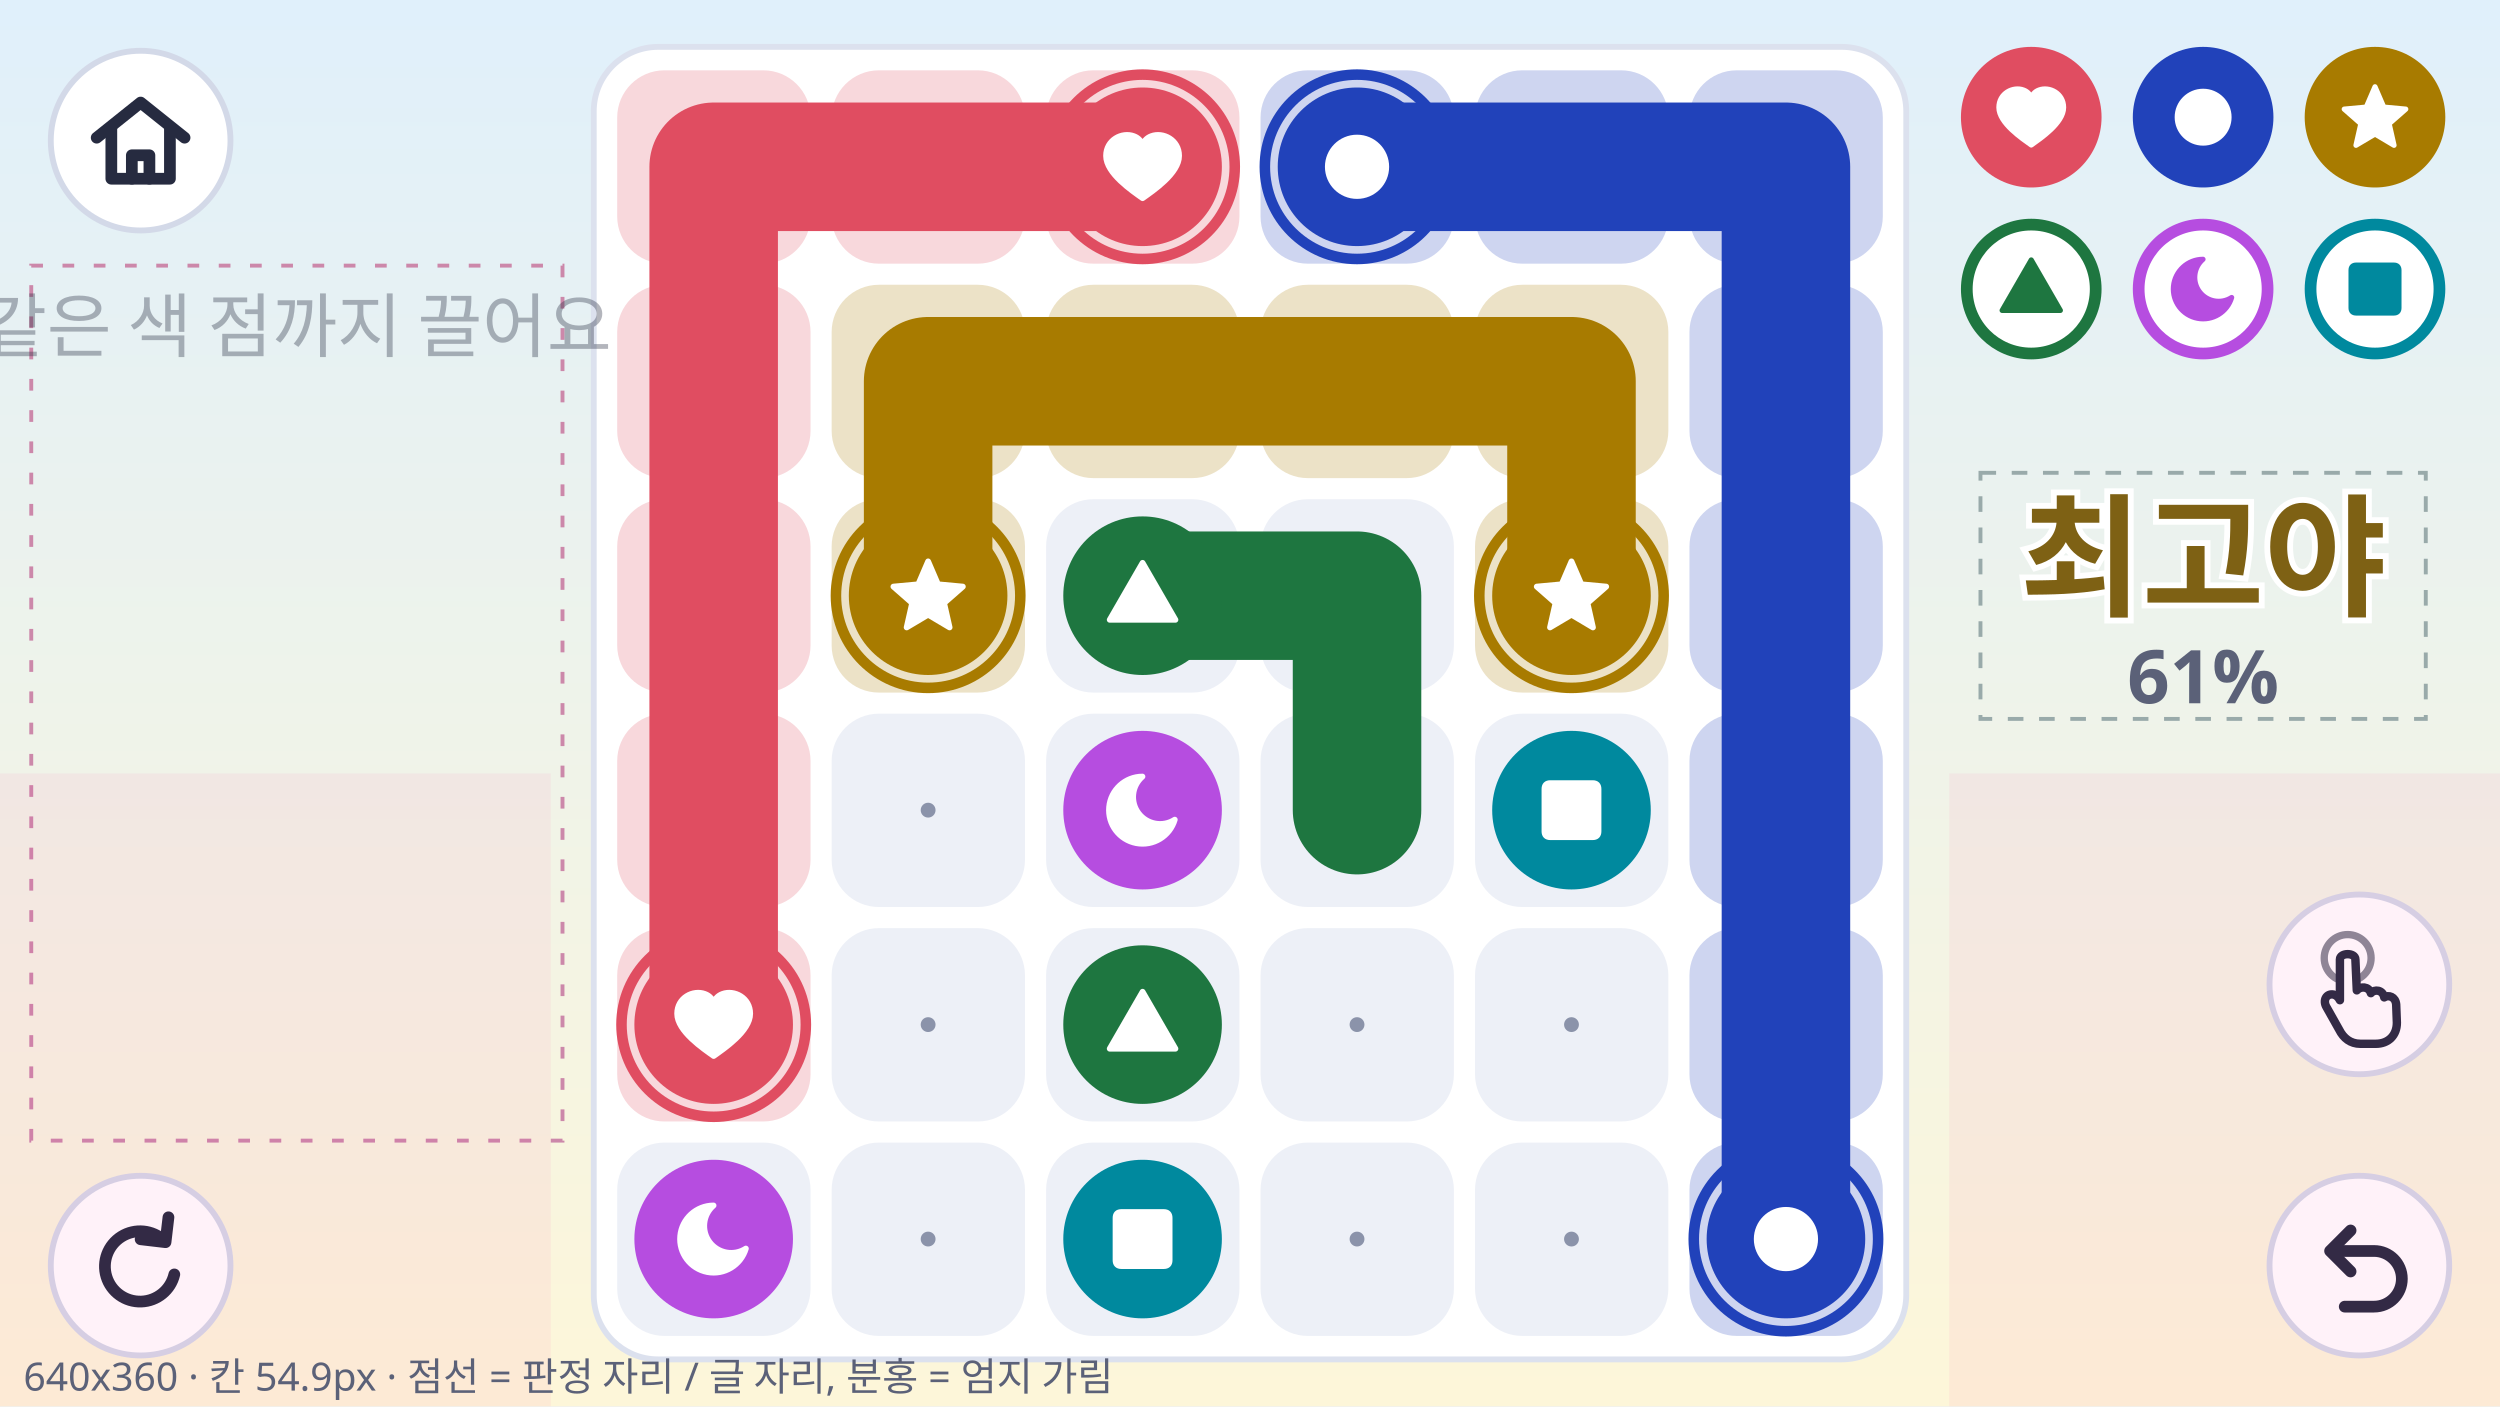
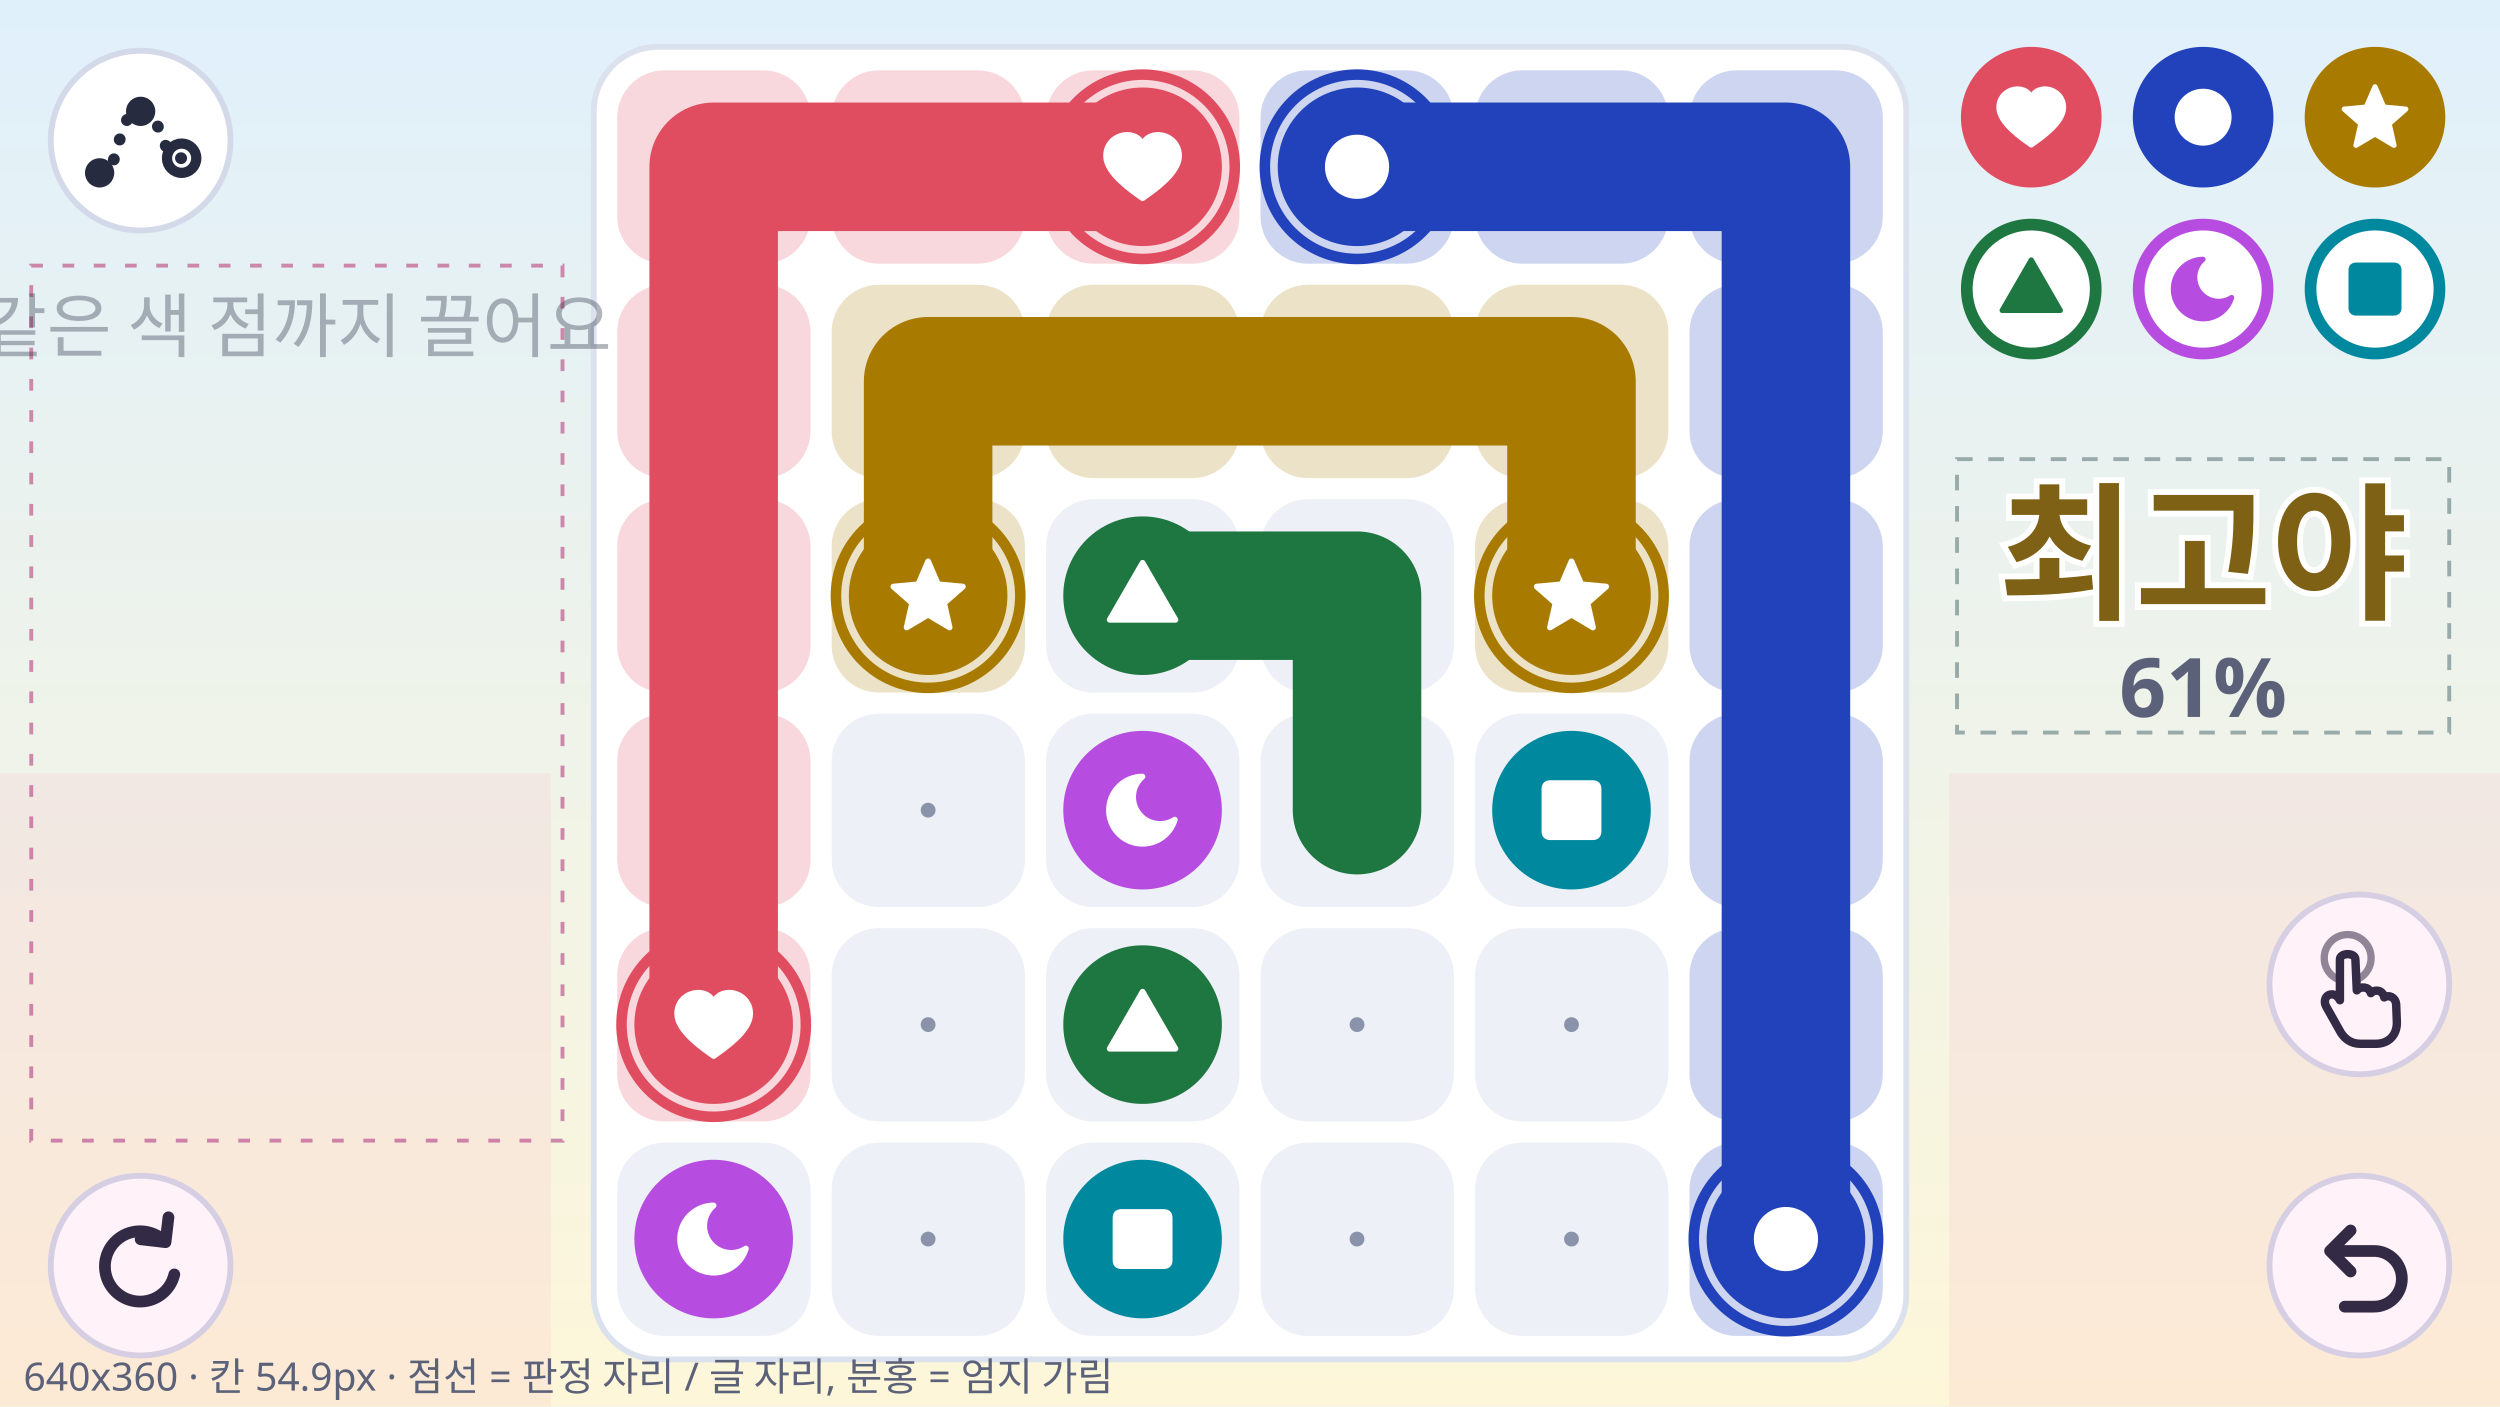
<svg xmlns="http://www.w3.org/2000/svg" width="640" height="360" viewBox="0 0 640 360" font-family="system-ui, sans-serif">
  <defs>
    <linearGradient id="bg" x1="0" y1="0" x2="0" y2="1">
      <stop offset="0" stop-color="#E0F0FB" />
      <stop offset="1" stop-color="#FDF6D9" />
    </linearGradient>
  </defs>
  <rect width="640" height="360" fill="url(#bg)" />
  <rect x="152" y="12" width="336" height="336" rx="16.5" fill="#FFFFFF" stroke="#DCE1EE" stroke-width="1.5" />
  <rect x="158.0" y="18.0" width="49.5" height="49.5" rx="12.1" fill="#F8D8DC" />
  <rect x="212.9" y="18.0" width="49.5" height="49.5" rx="12.1" fill="#F8D8DC" />
  <rect x="267.8" y="18.0" width="49.5" height="49.5" rx="12.1" fill="#F8D8DC" />
  <rect x="322.7" y="18.0" width="49.5" height="49.5" rx="12.1" fill="#CED5F0" />
  <rect x="377.6" y="18.0" width="49.5" height="49.5" rx="12.1" fill="#CED5F0" />
  <rect x="432.5" y="18.0" width="49.5" height="49.5" rx="12.1" fill="#CED5F0" />
  <rect x="158.0" y="72.9" width="49.5" height="49.5" rx="12.1" fill="#F8D8DC" />
  <rect x="212.9" y="72.9" width="49.5" height="49.5" rx="12.1" fill="#ECE2C7" />
  <rect x="267.8" y="72.9" width="49.5" height="49.5" rx="12.1" fill="#ECE2C7" />
  <rect x="322.7" y="72.9" width="49.5" height="49.5" rx="12.1" fill="#ECE2C7" />
  <rect x="377.6" y="72.9" width="49.5" height="49.5" rx="12.1" fill="#ECE2C7" />
  <rect x="432.5" y="72.9" width="49.5" height="49.5" rx="12.1" fill="#CED5F0" />
  <rect x="158.0" y="127.8" width="49.5" height="49.5" rx="12.1" fill="#F8D8DC" />
  <rect x="212.9" y="127.8" width="49.5" height="49.5" rx="12.1" fill="#ECE2C7" />
  <rect x="267.8" y="127.8" width="49.5" height="49.5" rx="12.1" fill="#EDF0F7" />
  <circle cx="292.5" cy="152.5" r="1.9" fill="#8B93AA" />
  <rect x="322.7" y="127.8" width="49.5" height="49.5" rx="12.1" fill="#EDF0F7" />
  <circle cx="347.4" cy="152.5" r="1.9" fill="#8B93AA" />
  <rect x="377.6" y="127.8" width="49.5" height="49.5" rx="12.1" fill="#ECE2C7" />
  <rect x="432.5" y="127.8" width="49.5" height="49.5" rx="12.1" fill="#CED5F0" />
  <rect x="158.0" y="182.7" width="49.5" height="49.5" rx="12.1" fill="#F8D8DC" />
  <rect x="212.9" y="182.7" width="49.5" height="49.5" rx="12.1" fill="#EDF0F7" />
  <circle cx="237.6" cy="207.4" r="1.9" fill="#8B93AA" />
  <rect x="267.8" y="182.7" width="49.5" height="49.5" rx="12.1" fill="#EDF0F7" />
  <circle cx="292.5" cy="207.4" r="1.9" fill="#8B93AA" />
  <rect x="322.7" y="182.7" width="49.5" height="49.5" rx="12.1" fill="#EDF0F7" />
  <circle cx="347.4" cy="207.4" r="1.9" fill="#8B93AA" />
  <rect x="377.6" y="182.7" width="49.5" height="49.5" rx="12.1" fill="#EDF0F7" />
  <circle cx="402.3" cy="207.4" r="1.9" fill="#8B93AA" />
  <rect x="432.5" y="182.7" width="49.5" height="49.5" rx="12.1" fill="#CED5F0" />
  <rect x="158.0" y="237.6" width="49.5" height="49.5" rx="12.1" fill="#F8D8DC" />
  <rect x="212.9" y="237.6" width="49.5" height="49.5" rx="12.1" fill="#EDF0F7" />
  <circle cx="237.6" cy="262.3" r="1.9" fill="#8B93AA" />
  <rect x="267.8" y="237.6" width="49.5" height="49.5" rx="12.1" fill="#EDF0F7" />
  <circle cx="292.5" cy="262.3" r="1.9" fill="#8B93AA" />
  <rect x="322.7" y="237.6" width="49.5" height="49.5" rx="12.1" fill="#EDF0F7" />
  <circle cx="347.4" cy="262.3" r="1.9" fill="#8B93AA" />
  <rect x="377.6" y="237.6" width="49.5" height="49.5" rx="12.1" fill="#EDF0F7" />
  <circle cx="402.3" cy="262.3" r="1.9" fill="#8B93AA" />
  <rect x="432.5" y="237.6" width="49.5" height="49.5" rx="12.1" fill="#CED5F0" />
  <rect x="158.0" y="292.5" width="49.5" height="49.5" rx="12.1" fill="#EDF0F7" />
  <circle cx="182.7" cy="317.2" r="1.9" fill="#8B93AA" />
  <rect x="212.9" y="292.5" width="49.5" height="49.5" rx="12.1" fill="#EDF0F7" />
  <circle cx="237.6" cy="317.2" r="1.9" fill="#8B93AA" />
  <rect x="267.8" y="292.5" width="49.5" height="49.5" rx="12.1" fill="#EDF0F7" />
  <circle cx="292.5" cy="317.2" r="1.9" fill="#8B93AA" />
  <rect x="322.7" y="292.5" width="49.5" height="49.5" rx="12.1" fill="#EDF0F7" />
  <circle cx="347.4" cy="317.2" r="1.9" fill="#8B93AA" />
  <rect x="377.6" y="292.5" width="49.5" height="49.5" rx="12.1" fill="#EDF0F7" />
  <circle cx="402.3" cy="317.2" r="1.9" fill="#8B93AA" />
  <rect x="432.5" y="292.5" width="49.5" height="49.5" rx="12.1" fill="#CED5F0" />
  <polyline points="292.5,42.7 237.6,42.7 182.7,42.7 182.7,97.6 182.7,152.5 182.7,207.4 182.7,262.3" fill="none" stroke="#E04D61" stroke-width="32.9" stroke-linecap="round" stroke-linejoin="round" />
  <polyline points="347.4,42.7 402.3,42.7 457.2,42.7 457.2,97.6 457.2,152.5 457.2,207.4 457.2,262.3 457.2,317.2" fill="none" stroke="#2142BA" stroke-width="32.9" stroke-linecap="round" stroke-linejoin="round" />
  <polyline points="237.6,152.5 237.6,97.6 292.5,97.6 347.4,97.6 402.3,97.6 402.3,152.5" fill="none" stroke="#A87B00" stroke-width="32.9" stroke-linecap="round" stroke-linejoin="round" />
  <polyline points="292.5,152.5 347.4,152.5 347.4,207.4" fill="none" stroke="#1E7640" stroke-width="32.9" stroke-linecap="round" stroke-linejoin="round" />
  <circle cx="292.5" cy="42.7" r="23.6" fill="none" stroke="#E04D61" stroke-width="2.7" />
  <circle cx="292.5" cy="42.7" r="20.3" fill="#E04D61" />
  <path d="M0 0.86 C-0.28 0.66 -1 0.18 -1 -0.30 C-1 -0.74 -0.56 -0.96 -0.24 -0.84 C-0.10 -0.79 -0.02 -0.68 0 -0.58 C0.02 -0.68 0.10 -0.79 0.24 -0.84 C0.56 -0.96 1 -0.74 1 -0.30 C1 0.18 0.28 0.66 0 0.86 Z" transform="translate(292.5 42.7) scale(9.34)" fill="#FFFFFF" stroke="#FFFFFF" stroke-width="0.16" stroke-linejoin="round" />
  <circle cx="182.7" cy="262.3" r="23.6" fill="none" stroke="#E04D61" stroke-width="2.7" />
  <circle cx="182.7" cy="262.3" r="20.3" fill="#E04D61" />
  <path d="M0 0.86 C-0.28 0.66 -1 0.18 -1 -0.30 C-1 -0.74 -0.56 -0.96 -0.24 -0.84 C-0.10 -0.79 -0.02 -0.68 0 -0.58 C0.02 -0.68 0.10 -0.79 0.24 -0.84 C0.56 -0.96 1 -0.74 1 -0.30 C1 0.18 0.28 0.66 0 0.86 Z" transform="translate(182.7 262.3) scale(9.34)" fill="#FFFFFF" stroke="#FFFFFF" stroke-width="0.16" stroke-linejoin="round" />
  <circle cx="347.4" cy="42.7" r="23.6" fill="none" stroke="#2142BA" stroke-width="2.7" />
  <circle cx="347.4" cy="42.7" r="20.3" fill="#2142BA" />
  <path d="M0 -0.80 A0.80 0.80 0 1 1 0 0.80 A0.80 0.80 0 1 1 0 -0.80 Z" transform="translate(347.4 42.7) scale(9.34)" fill="#FFFFFF" stroke="#FFFFFF" stroke-width="0.16" stroke-linejoin="round" />
  <circle cx="457.2" cy="317.2" r="23.6" fill="none" stroke="#2142BA" stroke-width="2.7" />
  <circle cx="457.2" cy="317.2" r="20.3" fill="#2142BA" />
  <path d="M0 -0.80 A0.80 0.80 0 1 1 0 0.80 A0.80 0.80 0 1 1 0 -0.80 Z" transform="translate(457.2 317.2) scale(9.34)" fill="#FFFFFF" stroke="#FFFFFF" stroke-width="0.16" stroke-linejoin="round" />
  <circle cx="237.6" cy="152.5" r="23.6" fill="none" stroke="#A87B00" stroke-width="2.7" />
  <circle cx="237.6" cy="152.5" r="20.3" fill="#A87B00" />
  <path d="M0 -0.94 L0.27 -0.312 L0.951 -0.249 L0.437 0.202 L0.588 0.869 L0 0.52 L-0.588 0.869 L-0.437 0.202 L-0.951 -0.249 L-0.27 -0.312 Z" transform="translate(237.6 152.5) scale(9.34)" fill="#FFFFFF" stroke="#FFFFFF" stroke-width="0.16" stroke-linejoin="round" />
  <circle cx="402.3" cy="152.5" r="23.6" fill="none" stroke="#A87B00" stroke-width="2.7" />
  <circle cx="402.3" cy="152.5" r="20.3" fill="#A87B00" />
  <path d="M0 -0.94 L0.27 -0.312 L0.951 -0.249 L0.437 0.202 L0.588 0.869 L0 0.52 L-0.588 0.869 L-0.437 0.202 L-0.951 -0.249 L-0.27 -0.312 Z" transform="translate(402.3 152.5) scale(9.34)" fill="#FFFFFF" stroke="#FFFFFF" stroke-width="0.16" stroke-linejoin="round" />
  <circle cx="292.5" cy="152.5" r="20.3" fill="#1E7640" />
  <path d="M0 -0.90 L0.90 0.66 L-0.90 0.66 Z" transform="translate(292.5 152.5) scale(9.34)" fill="#FFFFFF" stroke="#FFFFFF" stroke-width="0.16" stroke-linejoin="round" />
  <circle cx="292.5" cy="262.3" r="20.3" fill="#1E7640" />
  <path d="M0 -0.90 L0.90 0.66 L-0.90 0.66 Z" transform="translate(292.5 262.3) scale(9.34)" fill="#FFFFFF" stroke="#FFFFFF" stroke-width="0.16" stroke-linejoin="round" />
  <circle cx="292.5" cy="207.4" r="20.3" fill="#B64DE0" />
  <path d="M0.882 0.261 A0.92 0.92 0 1 1 -0.004 -0.92 A0.74 0.74 0 0 0 0.882 0.261 Z" transform="translate(292.5 207.4) scale(9.34)" fill="#FFFFFF" stroke="#FFFFFF" stroke-width="0.16" stroke-linejoin="round" />
  <circle cx="182.7" cy="317.2" r="20.3" fill="#B64DE0" />
  <path d="M0.882 0.261 A0.92 0.92 0 1 1 -0.004 -0.92 A0.74 0.74 0 0 0 0.882 0.261 Z" transform="translate(182.7 317.2) scale(9.34)" fill="#FFFFFF" stroke="#FFFFFF" stroke-width="0.16" stroke-linejoin="round" />
  <circle cx="402.3" cy="207.4" r="20.3" fill="#00899E" />
  <path d="M-0.58 -0.74 L0.58 -0.74 Q0.74 -0.74 0.74 -0.58 L0.74 0.58 Q0.74 0.74 0.58 0.74 L-0.58 0.74 Q-0.74 0.74 -0.74 0.58 L-0.74 -0.58 Q-0.74 -0.74 -0.58 -0.74 Z" transform="translate(402.3 207.4) scale(9.34)" fill="#FFFFFF" stroke="#FFFFFF" stroke-width="0.16" stroke-linejoin="round" />
  <circle cx="292.5" cy="317.2" r="20.3" fill="#00899E" />
  <path d="M-0.58 -0.74 L0.58 -0.74 Q0.74 -0.74 0.74 -0.58 L0.74 0.58 Q0.74 0.74 0.58 0.74 L-0.58 0.74 Q-0.74 0.74 -0.74 0.58 L-0.74 -0.58 Q-0.74 -0.74 -0.58 -0.74 Z" transform="translate(292.5 317.2) scale(9.34)" fill="#FFFFFF" stroke="#FFFFFF" stroke-width="0.16" stroke-linejoin="round" />
  <circle cx="36" cy="36" r="23" fill="#FFFFFF" stroke="#D3D9E8" stroke-width="1.5" />
  <g transform="translate(18 18) scale(0.750)">
-     <path d="M9 23 L24 11 L39 23" fill="none" stroke="#262B40" stroke-width="4" stroke-linecap="round" stroke-linejoin="round" />
-     <path d="M14 20 V37 H34 V20" fill="none" stroke="#262B40" stroke-width="4" stroke-linecap="round" stroke-linejoin="round" />
-     <path d="M21 37 V29 H27 V37" fill="none" stroke="#262B40" stroke-width="4" stroke-linecap="round" stroke-linejoin="round" />
+     <path d="M10 35 C18 35 15 14 24 14 C32 14 30 30 38 30" fill="none" stroke="#262B40" stroke-width="4" stroke-linecap="round" stroke-dasharray="0.1 7" />
+     <circle cx="10" cy="35" r="5" fill="#262B40" />
+     <circle cx="24" cy="14" r="5" fill="#262B40" />
+     <circle cx="38" cy="30" r="5" fill="none" stroke="#262B40" stroke-width="3.5" />
  </g>
  <circle cx="36" cy="324" r="23" fill="#FFFFFF" stroke="#D3D9E8" stroke-width="1.5" />
  <g transform="translate(18 306) scale(0.750)">
    <path d="M35.5 27 A12 12 0 1 1 32 15.5" fill="none" stroke="#262B40" stroke-width="4" stroke-linecap="round" stroke-linejoin="round" />
    <path d="M33.5 7.5 L32.5 16 L24 15" fill="none" stroke="#262B40" stroke-width="4" stroke-linecap="round" stroke-linejoin="round" />
  </g>
  <circle cx="604" cy="252" r="23" fill="#FFFFFF" stroke="#D3D9E8" stroke-width="1.5" />
  <g transform="translate(586 234) scale(0.750)">
    <circle cx="20" cy="15" r="8" fill="none" stroke="#262B40" stroke-width="2.5" opacity="0.55" />
    <path d="M-0.11 0.02 C-0.11 -0.08 0.11 -0.08 0.11 0.02 L0.13 0.46 C0.18 0.40 0.30 0.40 0.33 0.50 C0.38 0.44 0.50 0.45 0.52 0.56 C0.58 0.52 0.68 0.55 0.69 0.66 L0.70 0.92 C0.70 1.10 0.58 1.22 0.40 1.22 L0.18 1.22 C0.04 1.22 -0.06 1.14 -0.12 1.02 L-0.30 0.70 C-0.36 0.60 -0.30 0.50 -0.20 0.52 C-0.16 0.53 -0.13 0.56 -0.11 0.60 Z" transform="translate(20 15) scale(24)" fill="#FFFFFF" stroke="#262B40" stroke-width="0.12" stroke-linejoin="round" />
  </g>
  <circle cx="604" cy="324" r="23" fill="#FFFFFF" stroke="#D3D9E8" stroke-width="1.5" />
  <g transform="translate(586 306) scale(0.750)">
    <path d="M15 19 H29 A9.5 9.5 0 0 1 29 38 H19" fill="none" stroke="#262B40" stroke-width="4" stroke-linecap="round" stroke-linejoin="round" />
    <path d="M21 12 L14 19 L21 26" fill="none" stroke="#262B40" stroke-width="4" stroke-linecap="round" stroke-linejoin="round" />
  </g>
  <circle cx="520.0" cy="30.0" r="18.0" fill="#E04D61" />
  <path d="M0 0.86 C-0.28 0.66 -1 0.18 -1 -0.30 C-1 -0.74 -0.56 -0.96 -0.24 -0.84 C-0.10 -0.79 -0.02 -0.68 0 -0.58 C0.02 -0.68 0.10 -0.79 0.24 -0.84 C0.56 -0.96 1 -0.74 1 -0.30 C1 0.18 0.28 0.66 0 0.86 Z" transform="translate(520.0 30.0) scale(8.28)" fill="#FFFFFF" stroke="#FFFFFF" stroke-width="0.16" stroke-linejoin="round" />
  <circle cx="564.0" cy="30.0" r="18.0" fill="#2142BA" />
  <path d="M0 -0.80 A0.80 0.80 0 1 1 0 0.80 A0.80 0.80 0 1 1 0 -0.80 Z" transform="translate(564.0 30.0) scale(8.28)" fill="#FFFFFF" stroke="#FFFFFF" stroke-width="0.16" stroke-linejoin="round" />
  <circle cx="608.0" cy="30.0" r="18.0" fill="#A87B00" />
  <path d="M0 -0.94 L0.27 -0.312 L0.951 -0.249 L0.437 0.202 L0.588 0.869 L0 0.52 L-0.588 0.869 L-0.437 0.202 L-0.951 -0.249 L-0.27 -0.312 Z" transform="translate(608.0 30.0) scale(8.28)" fill="#FFFFFF" stroke="#FFFFFF" stroke-width="0.16" stroke-linejoin="round" />
  <circle cx="520.0" cy="74.0" r="16.5" fill="#FFFFFF" stroke="#1E7640" stroke-width="3" />
  <path d="M0 -0.90 L0.90 0.66 L-0.90 0.66 Z" transform="translate(520.0 74.0) scale(8.28)" fill="#1E7640" stroke="#1E7640" stroke-width="0.16" stroke-linejoin="round" />
  <circle cx="564.0" cy="74.0" r="16.5" fill="#FFFFFF" stroke="#B64DE0" stroke-width="3" />
  <path d="M0.882 0.261 A0.92 0.92 0 1 1 -0.004 -0.92 A0.74 0.74 0 0 0 0.882 0.261 Z" transform="translate(564.0 74.0) scale(8.28)" fill="#B64DE0" stroke="#B64DE0" stroke-width="0.16" stroke-linejoin="round" />
  <circle cx="608.0" cy="74.0" r="16.5" fill="#FFFFFF" stroke="#00899E" stroke-width="3" />
  <path d="M-0.58 -0.74 L0.58 -0.74 Q0.74 -0.74 0.74 -0.58 L0.74 0.58 Q0.74 0.74 0.58 0.74 L-0.58 0.74 Q-0.74 0.74 -0.74 0.58 L-0.74 -0.58 Q-0.74 -0.74 -0.58 -0.74 Z" transform="translate(608.0 74.0) scale(8.28)" fill="#00899E" stroke="#00899E" stroke-width="0.16" stroke-linejoin="round" />
-   <rect x="507" y="121.04" width="114" height="63" fill="none" stroke="#9AA" stroke-dasharray="4 4" />
-   <text x="564" y="155.04" text-anchor="middle" font-size="34" font-weight="800" fill="#7E6114" stroke="#FFFFFF" stroke-width="3" paint-order="stroke">최고야</text>
-   <text x="564" y="180.04" text-anchor="middle" font-size="19" font-weight="700" fill="#5B6178">61%</text>
+   <rect x="501" y="117.54" width="126" height="70" fill="none" stroke="#9AA" stroke-dasharray="4 4" />
+   <text x="564" y="155.54" text-anchor="middle" font-size="38" font-weight="800" fill="#7E6114" stroke="#FFFFFF" stroke-width="3" paint-order="stroke">최고야</text>
+   <text x="564" y="183.54" text-anchor="middle" font-size="21" font-weight="700" fill="#5B6178">61%</text>
  <rect x="8" y="68" width="136" height="224" fill="none" stroke="#C8A" stroke-dasharray="3 5" />
  <text x="76" y="90" text-anchor="middle" font-size="18" fill="#262B40" opacity="0.35">같은 색 점까지 끌어요</text>
  <rect x="0" y="198" width="141" height="162" fill="#F29" opacity="0.06" />
  <rect x="499" y="198" width="141" height="162" fill="#F29" opacity="0.06" />
  <text x="6" y="356" font-size="10" fill="#5B6178">640x360 · 칸 54.9px · 점선 = 판정 자리 / 글 자리, 분홍 = 엄지 가림</text>
</svg>
